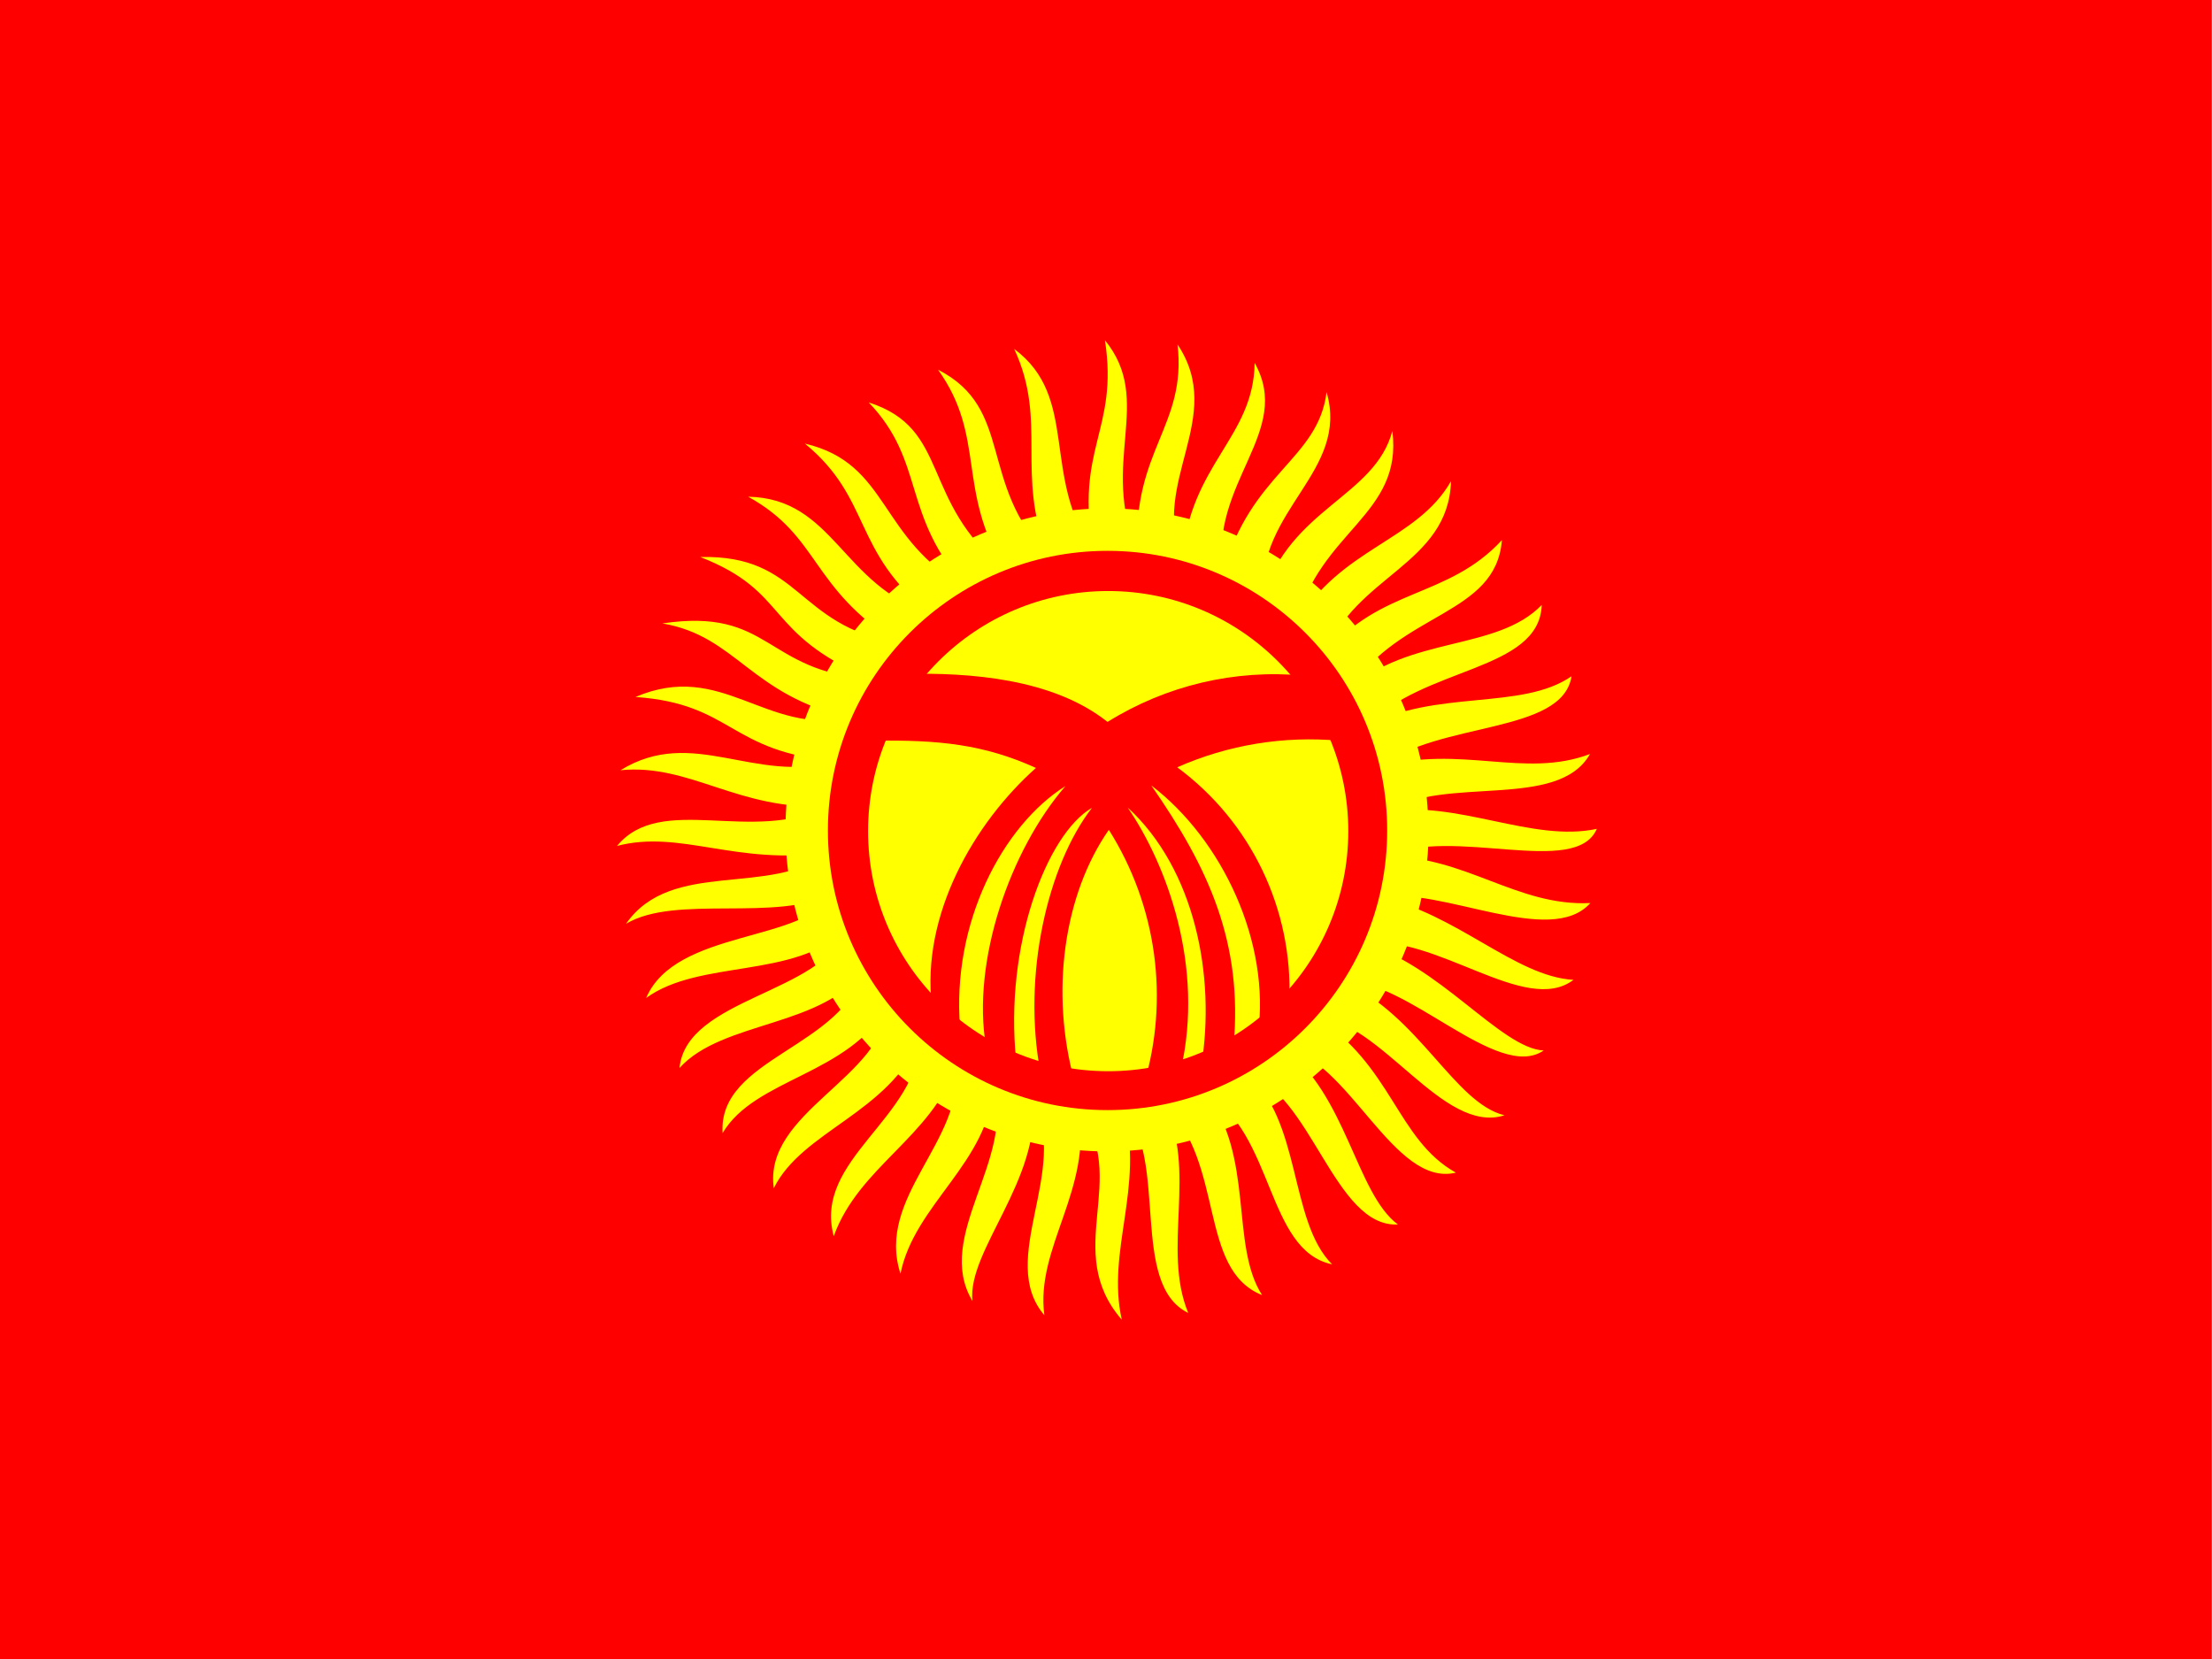
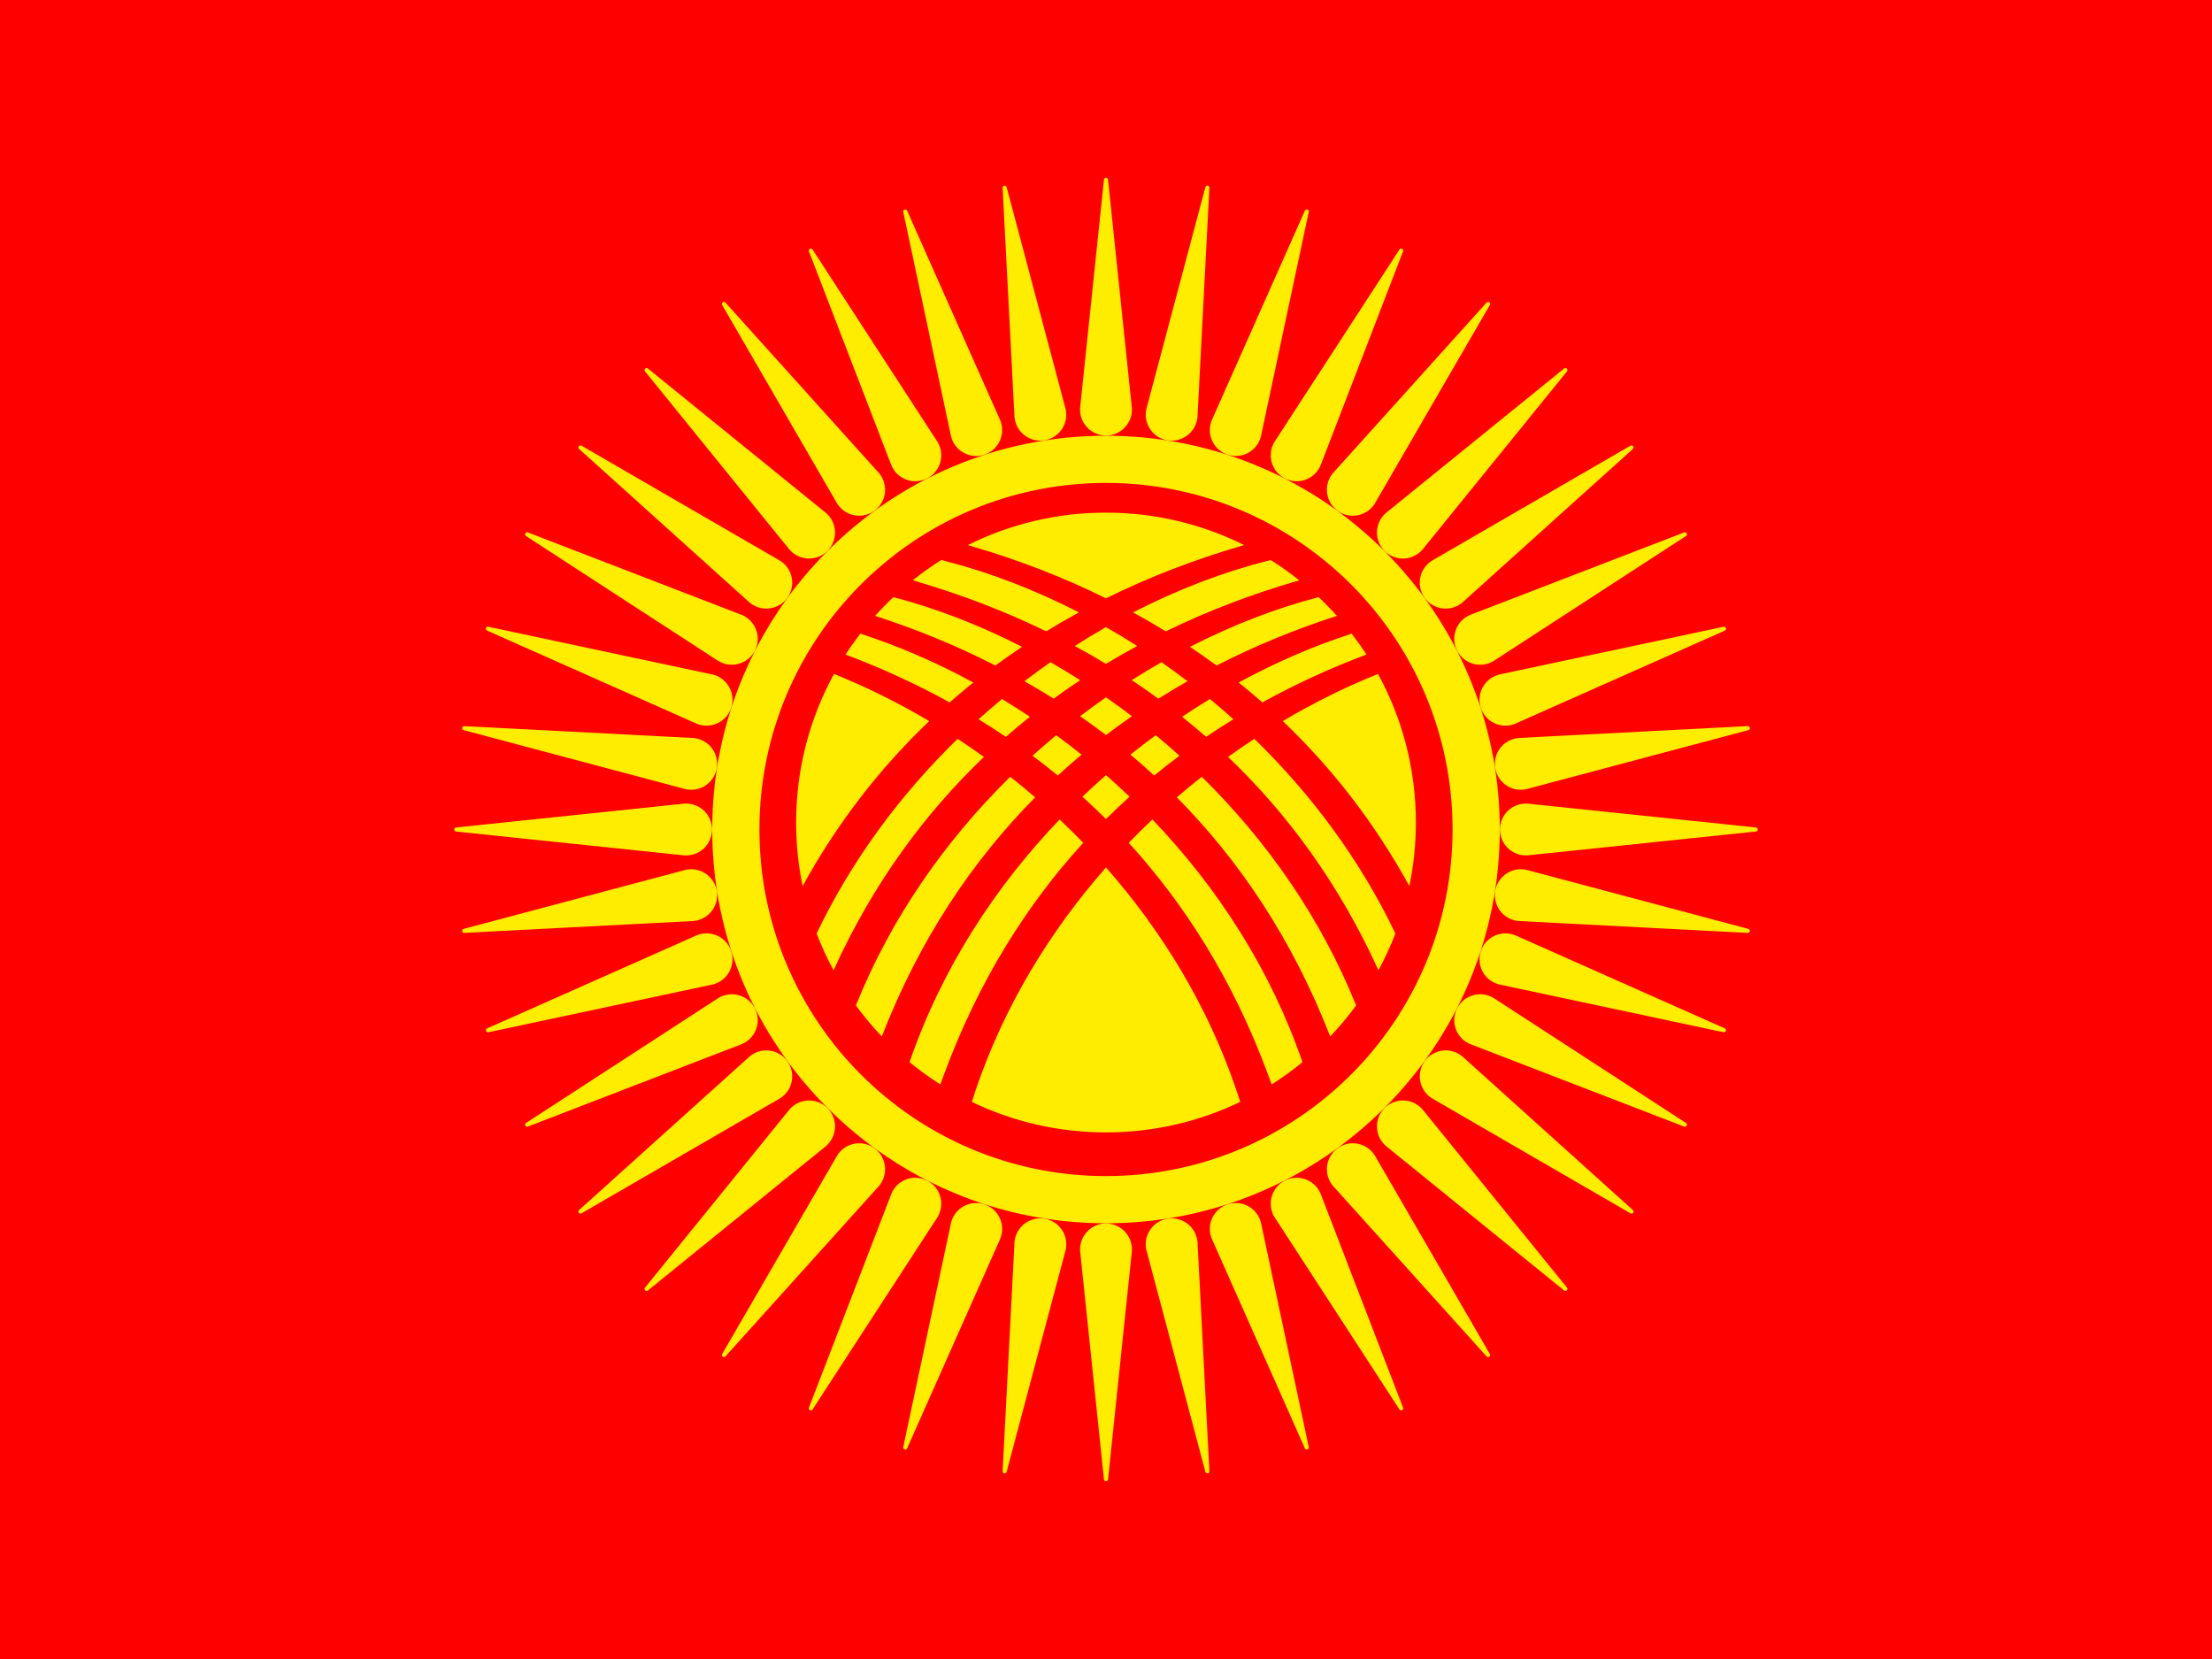
- <svg xmlns="http://www.w3.org/2000/svg" id="flag-icons-kg" viewBox="0 0 640 480">
-   <defs>
-     <clipPath id="kg-a">
-       <path fill-opacity=".7" d="M-85 0h682.7v512H-85z" />
-     </clipPath>
-   </defs>
-   <g fill-rule="evenodd" clip-path="url(#kg-a)" transform="translate(79.6)scale(.9375)">
-     <path fill="red" d="M-128 0h768.8v512H-128z" />
-     <path fill="#ff0" d="M105.5 261.1c13.6-16.6 41.9-.4 65-12.3-27.4 1.5-42.3-13.2-63.9-11.1 22.4-13.8 41.5 4.5 66.5-2.8-33.1-2.8-31.7-17.7-61.9-19.8 26.8-11.4 40 11.8 66.3 6.5-31-7.1-35-25.3-58-29.2 33.6-5 31.4 14.8 64.3 17.2-33.4-14.3-24.7-26.8-52.6-37.7 31.3-.7 29.2 21 61 26.6-27.2-17.2-23.9-32.9-46.2-45.2 26.5.5 29 27.6 56.1 36-24.1-19.1-17.8-35.3-38.6-52.4 26.4 6.2 22.5 29.6 50 44.6-20.4-22.6-12.6-38.8-30.3-57.3 25.4 8.1 15.7 30.4 42 51.6-15-24.9-5.7-40.8-20.6-61.7 23.6 12.1 12.2 34.9 34 57.5-10.3-25.5 0-41.3-10.5-63.9 20.2 15 8.2 39.3 24.5 62.5-6-32 7.8-37.2 3.5-65.2 15.3 18.8-1.8 37.6 10 65.3-1.5-31.5 15.3-38.8 12.4-64 15.1 22.6-8.5 42.3 1.4 66.5 2.5-29.8 22.1-37.6 22.4-60.8 12 21.3-14 36.7-9.8 65 8.5-31.2 29.4-35 32-56 7.1 24.6-21.4 36-19.7 63.4 8.5-27.7 34.6-31 40-51.4 3.3 26-22.4 30.7-29.7 59.5 13.5-23.5 37.2-25.4 47.8-44-.8 25.8-29.8 29.2-38.7 53.3 16.7-20.5 37.7-17 54.4-35.1-1.8 23.3-31.3 22-47 46.1 18.1-16.7 45.4-11.7 59.3-26.1-.7 20.6-36.9 19-54 37.5 21-11.6 47.8-4.8 63.2-15.5-2.8 18-41 13.8-59.3 28 25.2-7 44.7 3.7 65-4-9.9 17.5-44.6 6.4-63 17.8 22-3.7 45.2 9.6 65.1 5.3-6.5 15.2-44.6-1-65 8.5 24.4-.2 40.3 15.5 63 14.4-12.3 13.8-45.7-5.1-65.2-1.9 23.8 5 42 24.6 60 25.6-14.9 11.3-42.5-14.5-65-11.3 23.2 6.2 42.6 32.5 55.8 33.1-14.3 9.8-42.5-22.5-61.8-21.3 23.5 10.6 34.2 37.5 49.7 41.3-19.1 6.1-37.9-29.2-58.4-30.5 23.8 15 25.1 38 43.4 48.2-19.3 4.7-33-35.2-53.3-38.6 19.5 14.3 22.5 45 35.4 54.6-19.6 1-26.7-40.7-46.8-46.7 17.2 14.4 13.1 45.6 26.5 59-20.4-4.3-17.8-40.6-39.1-52.9 15.3 19.4 7.5 46.9 17.5 62.4-19.9-8-11.3-40.6-30.2-59 10.3 20.6-.8 44.6 7.4 64.5-18.2-8.9-6-47.4-19.9-62.7 6.4 23.8-5.4 43.5-.6 64.8-18.6-21.5 2.8-43.2-13.3-65.1 4.2 25.1-13.4 42.7-10.6 63.7-14.7-17.2 8-44.7-3.5-66.4 2.4 24.7-20.3 46.4-18.7 62-12-20 13.3-43.6 6.5-66.3-1.4 23.6-24.4 36.4-28.7 57.9-7.7-23.7 19.6-40.8 17.2-64.1-7.8 22.1-30 31-37.8 52.5-6.4-23.7 26-36.2 26.8-61-10 23.2-36.5 28.4-45.3 46.2-3.3-23.5 33.8-34 35.2-56.3-12 21.4-41 22.3-51 39.3-1.5-23.4 37.6-26.3 43.7-50.8-11.9 18.2-43.7 15.9-57 30.7 2.1-21.7 44.4-23 51.2-42.6-15.8 15.2-45 9-61.5 21 9.2-21.4 48.9-16.9 57.8-32.3-17.5 9.1-48.6.2-64 9.4 14-20.2 44.8-8.1 62.3-22-28.4 4.1-45.5-7.2-65.2-2z" />
-     <path fill="#ff0" d="M356 256.1a99.2 99.2 0 1 1-198.5 0 99.2 99.2 0 0 1 198.4 0z" />
-     <path fill="red" d="M343.2 256.3a86.3 86.3 0 1 1-172.6 0 86.3 86.3 0 0 1 172.6 0" />
-     <path fill="#ff0" d="M331.2 256.5a74 74 0 1 1-148.2 0 74 74 0 0 1 148.2 0" />
-     <path fill="red" d="M194 208c20.5-.5 46 1.4 62.9 14.8a97.1 97.1 0 0 1 60.5-14.3l11 20.1a101 101 0 0 0-50 8.2 85.3 85.3 0 0 1 34.6 72.1c-2.7 3.4-7 7.1-9.7 10.5 4-28.5-11-60.3-32.9-77 17.8 25.6 28.3 48.6 25.4 80.4l-10 6.4c4.6-28-2-61-22.7-80 12 17.5 23.8 49 16.4 81-3.2 1-8.2 3.7-11.4 4.6a96 96 0 0 0-10.8-78.7c-13.8 19.8-18.3 50-10.5 78-3.8-1-6.7-2.2-10.6-3.1-5.7-30 2.2-64 15.9-81.7-14 8.1-27.1 42.7-23.4 78l-9.3-4.3c-4.5-26.3 7.4-60.6 24.5-80.4-19.4 12.2-35.2 42.3-32.5 74.6-3-2.6-5.7-3.9-8.7-6.6-3.4-28.2 13-56.6 32.1-73.6-16.1-7.3-30-8.7-50-8.4 3.1-6.5 6-14.1 9.2-20.7z" />
+ <svg xmlns="http://www.w3.org/2000/svg" width="100%" height="100%" viewBox="0 0 640 480" version="1.1" xml:space="preserve" style="fill-rule:evenodd;clip-rule:evenodd;stroke-linejoin:round;stroke-miterlimit:2;">
+   <g transform="matrix(0.9375,0,0,0.9375,79.6,0)">
+     <rect x="-128" y="0" width="768.8" height="512" style="fill:rgb(255,0,0);" />
+     <g transform="matrix(1.06667,0,0,1.06667,-276.907,-64)">
+       <path d="M526.465,180.758L529.912,114.336C529.93,114.04 529.717,113.769 529.413,113.722C529.103,113.672 528.813,113.874 528.745,114.175L511.713,178.195C511.661,178.409 511.619,178.616 511.587,178.823C510.943,182.918 513.741,186.758 517.835,187.402C521.929,188.045 525.77,185.248 526.413,181.153C526.435,181.02 526.452,180.886 526.465,180.758ZM544.801,186.363L558.661,121.311C558.726,121.019 558.559,120.719 558.266,120.624C557.968,120.528 557.649,120.681 557.535,120.967L530.637,181.507C530.551,181.712 530.478,181.908 530.412,182.109C529.133,186.05 531.291,190.284 535.232,191.564C539.174,192.844 543.408,190.686 544.687,186.744C544.729,186.615 544.767,186.486 544.801,186.363ZM562.025,194.785L585.953,132.727C586.063,132.45 585.945,132.127 585.671,131.986C585.391,131.844 585.053,131.945 584.895,132.21L548.802,187.761C548.685,187.949 548.582,188.132 548.486,188.32C546.602,192.011 548.066,196.53 551.757,198.415C555.449,200.301 559.969,198.836 561.854,195.144C561.915,195.024 561.973,194.902 562.025,194.785ZM577.712,205.797L611.053,148.247C611.205,147.99 611.139,147.651 610.89,147.471C610.637,147.286 610.287,147.333 610.088,147.571L565.749,196.79C565.604,196.958 565.474,197.123 565.351,197.293C562.911,200.644 563.651,205.338 567.002,207.777C570.353,210.215 575.047,209.475 577.486,206.125C577.565,206.014 577.642,205.904 577.712,205.797ZM591.486,219.112L633.379,167.453C633.57,167.222 633.557,166.879 633.338,166.661C633.117,166.438 632.763,166.43 632.532,166.634L581.072,208.353C580.903,208.496 580.749,208.638 580.6,208.787C577.669,211.718 577.669,216.47 580.6,219.399C583.53,222.331 588.282,222.331 591.212,219.399C591.308,219.303 591.401,219.206 591.486,219.112ZM603.023,234.406L652.445,189.897C652.669,189.699 652.709,189.359 652.529,189.11C652.344,188.856 651.996,188.792 651.736,188.957L594.409,222.159C594.219,222.274 594.045,222.39 593.875,222.514C590.524,224.952 589.784,229.647 592.223,232.998C594.662,236.348 599.356,237.089 602.707,234.65C602.816,234.569 602.923,234.488 603.023,234.406ZM612.03,251.324L667.806,215.094C668.059,214.933 668.153,214.602 668.013,214.329C667.87,214.049 667.536,213.932 667.252,214.056L605.439,237.88C605.234,237.963 605.043,238.05 604.855,238.146C601.164,240.03 599.699,244.551 601.584,248.243C603.469,251.934 607.989,253.398 611.679,251.513C611.8,251.452 611.919,251.387 612.03,251.324ZM618.266,269.454L679.051,242.457C679.324,242.338 679.47,242.026 679.374,241.734C679.277,241.436 678.967,241.268 678.667,241.343L613.873,255.139C613.658,255.191 613.456,255.246 613.255,255.312C609.314,256.592 607.155,260.825 608.436,264.768C609.715,268.709 613.949,270.867 617.89,269.587C618.02,269.546 618.146,269.501 618.266,269.454ZM621.568,288.34L685.845,271.249C686.134,271.175 686.326,270.891 686.278,270.587C686.23,270.277 685.948,270.062 685.641,270.088L619.484,273.513C619.262,273.53 619.055,273.554 618.846,273.586C614.752,274.23 611.954,278.071 612.598,282.165C613.241,286.259 617.081,289.057 621.176,288.413C621.31,288.392 621.442,288.367 621.568,288.34ZM621.888,307.493L688.038,300.587C688.336,300.56 688.57,300.308 688.57,300.001C688.57,299.686 688.326,299.43 688.018,299.411L622.131,292.523C621.91,292.504 621.7,292.495 621.489,292.495C617.345,292.495 613.985,295.856 613.985,300.001C613.985,304.144 617.345,307.504 621.489,307.504C621.625,307.504 621.759,307.5 621.888,307.493ZM619.242,326.466L685.662,329.911C685.96,329.93 686.23,329.717 686.278,329.413C686.327,329.104 686.126,328.813 685.824,328.744L621.806,311.712C621.59,311.661 621.384,311.619 621.176,311.586C617.081,310.943 613.241,313.741 612.598,317.836C611.954,321.93 614.752,325.77 618.846,326.414C618.98,326.435 619.113,326.453 619.242,326.466ZM613.637,344.801L678.688,358.661C678.98,358.726 679.279,358.558 679.374,358.265C679.472,357.967 679.318,357.649 679.032,357.535L618.492,330.636C618.287,330.552 618.091,330.478 617.89,330.412C613.949,329.133 609.715,331.29 608.436,335.233C607.155,339.174 609.314,343.407 613.255,344.688C613.385,344.729 613.514,344.767 613.637,344.801ZM605.215,362.025L667.272,385.952C667.55,386.063 667.873,385.944 668.013,385.671C668.156,385.39 668.055,385.052 667.789,384.894L612.239,348.801C612.05,348.684 611.868,348.581 611.679,348.486C607.989,346.602 603.469,348.066 601.584,351.757C599.699,355.449 601.164,359.968 604.855,361.853C604.976,361.915 605.098,361.972 605.215,362.025ZM594.203,377.711L651.753,411.053C652.01,411.205 652.348,411.139 652.529,410.89C652.713,410.638 652.667,410.287 652.429,410.089L603.209,365.75C603.042,365.605 602.877,365.474 602.707,365.35C599.356,362.911 594.662,363.651 592.224,367.002C589.784,370.353 590.525,375.048 593.875,377.486C593.984,377.565 594.095,377.641 594.203,377.711ZM580.888,391.486L632.548,433.379C632.778,433.569 633.122,433.556 633.338,433.338C633.561,433.118 633.569,432.763 633.365,432.532L591.647,381.071C591.503,380.902 591.362,380.748 591.212,380.6C588.282,377.669 583.53,377.669 580.6,380.6C577.669,383.53 577.669,388.281 580.6,391.212C580.695,391.308 580.793,391.399 580.888,391.486ZM565.593,403.023L610.103,452.444C610.3,452.669 610.642,452.709 610.89,452.529C611.144,452.344 611.207,451.996 611.042,451.736L577.84,394.408C577.726,394.22 577.61,394.045 577.486,393.876C575.047,390.524 570.353,389.785 567.002,392.223C563.651,394.662 562.911,399.355 565.351,402.707C565.431,402.817 565.512,402.923 565.593,403.023ZM548.676,412.029L584.906,467.808C585.066,468.06 585.397,468.153 585.671,468.013C585.95,467.871 586.067,467.537 585.945,467.253L562.12,405.439C562.037,405.234 561.949,405.043 561.854,404.856C559.969,401.165 555.449,399.699 551.757,401.583C548.066,403.47 546.602,407.989 548.486,411.68C548.548,411.801 548.612,411.918 548.676,412.029ZM530.546,418.266L557.543,479.052C557.661,479.324 557.974,479.47 558.266,479.376C558.564,479.278 558.732,478.966 558.656,478.668L544.86,413.873C544.809,413.658 544.753,413.455 544.687,413.255C543.408,409.314 539.174,407.155 535.232,408.434C531.291,409.715 529.133,413.948 530.412,417.89C530.455,418.02 530.5,418.146 530.546,418.266ZM511.659,421.567L528.751,485.845C528.824,486.134 529.11,486.327 529.413,486.278C529.723,486.23 529.938,485.949 529.91,485.64L526.486,419.484C526.47,419.263 526.446,419.054 526.414,418.846C525.77,414.751 521.93,411.954 517.835,412.598C513.741,413.241 510.944,417.081 511.587,421.177C511.608,421.31 511.632,421.443 511.659,421.567ZM492.506,421.888L499.412,488.038C499.44,488.335 499.692,488.57 500,488.57C500.314,488.57 500.569,488.327 500.59,488.018L507.477,422.13C507.496,421.909 507.504,421.699 507.504,421.489C507.504,417.345 504.144,413.985 500,413.985C495.856,413.985 492.496,417.345 492.496,421.489C492.496,421.624 492.5,421.758 492.506,421.888ZM473.535,419.241L470.088,485.662C470.07,485.96 470.283,486.23 470.587,486.278C470.897,486.328 471.187,486.126 471.255,485.824L488.286,421.805C488.339,421.59 488.381,421.384 488.413,421.177C489.056,417.081 486.259,413.241 482.165,412.598C478.071,411.954 474.23,414.751 473.587,418.846C473.565,418.98 473.548,419.114 473.535,419.241ZM455.199,413.636L441.339,478.689C441.274,478.98 441.441,479.279 441.734,479.376C442.032,479.471 442.351,479.318 442.465,479.032L469.363,418.493C469.449,418.287 469.522,418.091 469.588,417.89C470.867,413.948 468.709,409.715 464.768,408.434C460.826,407.155 456.592,409.314 455.313,413.255C455.27,413.385 455.233,413.513 455.199,413.636ZM437.975,405.214L414.048,467.273C413.937,467.55 414.056,467.873 414.33,468.013C414.609,468.156 414.948,468.055 415.106,467.789L451.198,412.239C451.316,412.05 451.419,411.867 451.514,411.68C453.399,407.989 451.934,403.47 448.243,401.583C444.552,399.699 440.031,401.165 438.147,404.856C438.085,404.976 438.027,405.098 437.975,405.214ZM422.289,394.203L388.948,451.753C388.795,452.009 388.861,452.347 389.11,452.529C389.363,452.712 389.713,452.667 389.911,452.429L434.251,403.21C434.396,403.042 434.526,402.877 434.65,402.707C437.089,399.355 436.349,394.662 432.998,392.223C429.647,389.785 424.954,390.524 422.515,393.876C422.435,393.986 422.359,394.095 422.289,394.203ZM408.514,380.888L366.621,432.548C366.43,432.777 366.444,433.121 366.662,433.338C366.883,433.561 367.237,433.569 367.468,433.366L418.928,391.647C419.097,391.503 419.251,391.361 419.4,391.212C422.331,388.281 422.331,383.53 419.4,380.6C416.47,377.669 411.718,377.669 408.788,380.6C408.692,380.695 408.599,380.794 408.514,380.888ZM396.977,365.592L347.554,410.102C347.331,410.3 347.29,410.641 347.471,410.89C347.657,411.143 348.004,411.208 348.265,411.042L405.591,377.841C405.781,377.725 405.954,377.61 406.126,377.486C409.476,375.048 410.216,370.353 407.777,367.002C405.338,363.651 400.644,362.911 397.293,365.35C397.184,365.43 397.077,365.512 396.977,365.592ZM387.97,348.676L332.193,384.906C331.941,385.066 331.847,385.397 331.987,385.671C332.13,385.95 332.464,386.066 332.748,385.944L394.561,362.12C394.767,362.036 394.957,361.949 395.144,361.853C398.836,359.968 400.301,355.449 398.416,351.757C396.531,348.066 392.011,346.602 388.321,348.486C388.2,348.546 388.081,348.612 387.97,348.676ZM381.734,330.545L320.949,357.543C320.676,357.66 320.53,357.974 320.625,358.265C320.723,358.564 321.033,358.732 321.333,358.657L386.127,344.86C386.341,344.809 386.544,344.753 386.745,344.688C390.686,343.407 392.845,339.174 391.564,335.233C390.285,331.29 386.051,329.133 382.109,330.412C381.98,330.454 381.854,330.499 381.734,330.545ZM378.432,311.66L314.155,328.751C313.866,328.824 313.673,329.11 313.722,329.413C313.77,329.724 314.051,329.938 314.359,329.91L380.516,326.486C380.738,326.47 380.945,326.446 381.154,326.414C385.248,325.77 388.046,321.93 387.402,317.836C386.759,313.741 382.919,310.943 378.824,311.586C378.69,311.608 378.558,311.633 378.432,311.66ZM378.112,292.506L311.962,299.411C311.664,299.439 311.43,299.692 311.43,300.001C311.43,300.313 311.674,300.569 311.982,300.59L377.869,307.477C378.09,307.494 378.3,307.504 378.511,307.504C382.655,307.504 386.015,304.144 386.015,300.001C386.015,295.856 382.655,292.495 378.511,292.495C378.375,292.495 378.241,292.5 378.112,292.506ZM380.758,273.534L314.338,270.088C314.04,270.069 313.77,270.283 313.722,270.587C313.673,270.895 313.874,271.187 314.176,271.255L378.195,288.287C378.41,288.339 378.616,288.381 378.824,288.413C382.919,289.057 386.759,286.259 387.402,282.165C388.046,278.071 385.248,274.23 381.154,273.586C381.02,273.565 380.887,273.548 380.758,273.534ZM386.363,255.198L321.312,241.339C321.02,241.272 320.72,241.44 320.625,241.734C320.528,242.033 320.682,242.351 320.968,242.464L381.508,269.363C381.713,269.448 381.909,269.521 382.109,269.587C386.051,270.867 390.285,268.709 391.564,264.768C392.845,260.825 390.686,256.592 386.745,255.312C386.615,255.271 386.487,255.233 386.363,255.198ZM394.785,237.975L332.728,214.046C332.451,213.936 332.127,214.055 331.987,214.329C331.844,214.608 331.946,214.947 332.211,215.105L387.762,251.198C387.95,251.316 388.132,251.418 388.321,251.513C392.011,253.398 396.531,251.934 398.416,248.243C400.301,244.551 398.836,240.03 395.144,238.146C395.024,238.084 394.902,238.028 394.785,237.975ZM405.797,222.289L348.247,188.946C347.99,188.794 347.652,188.861 347.471,189.11C347.287,189.362 347.333,189.713 347.571,189.91L396.791,234.251C396.959,234.395 397.123,234.525 397.293,234.65C400.644,237.089 405.338,236.349 407.777,232.998C410.216,229.647 409.476,224.953 406.126,222.514C406.015,222.434 405.905,222.359 405.797,222.289ZM419.112,208.513L367.452,166.621C367.222,166.43 366.878,166.444 366.662,166.661C366.439,166.883 366.431,167.236 366.635,167.468L408.353,218.928C408.497,219.097 408.638,219.251 408.788,219.399C411.718,222.331 416.47,222.331 419.4,219.399C422.331,216.47 422.331,211.718 419.4,208.787C419.305,208.691 419.207,208.599 419.112,208.513ZM434.408,196.976L389.897,147.554C389.7,147.331 389.358,147.29 389.11,147.471C388.856,147.656 388.793,148.003 388.958,148.265L422.16,205.59C422.274,205.78 422.391,205.953 422.515,206.125C424.954,209.475 429.647,210.215 432.998,207.777C436.349,205.338 437.089,200.644 434.65,197.293C434.57,197.183 434.488,197.076 434.408,196.976ZM451.325,187.969L415.095,132.192C414.935,131.94 414.603,131.847 414.329,131.986C414.05,132.13 413.933,132.464 414.055,132.747L437.88,194.561C437.963,194.765 438.051,194.957 438.147,195.144C440.031,198.836 444.552,200.301 448.243,198.415C451.934,196.53 453.399,192.011 451.514,188.32C451.453,188.199 451.388,188.081 451.325,187.969ZM469.454,181.734L442.457,120.948C442.338,120.674 442.026,120.529 441.734,120.624C441.436,120.722 441.268,121.033 441.344,121.332L455.14,186.126C455.191,186.342 455.247,186.544 455.313,186.744C456.592,190.686 460.826,192.844 464.768,191.564C468.709,190.284 470.867,186.05 469.588,182.109C469.545,181.98 469.5,181.853 469.454,181.734ZM488.342,178.431L471.249,114.154C471.176,113.865 470.89,113.673 470.587,113.722C470.277,113.77 470.062,114.05 470.09,114.359L473.513,180.515C473.53,180.737 473.554,180.945 473.587,181.153C474.23,185.248 478.071,188.045 482.165,187.402C486.259,186.758 489.056,182.918 488.413,178.823C488.392,178.69 488.367,178.557 488.342,178.431ZM507.494,178.112L500.588,111.96C500.56,111.664 500.307,111.43 500,111.43C499.686,111.43 499.431,111.673 499.41,111.982L492.523,177.87C492.504,178.091 492.496,178.3 492.496,178.51C492.496,182.655 495.856,186.015 500,186.015C504.144,186.015 507.504,182.655 507.504,178.51C507.504,178.375 507.5,178.24 507.494,178.112ZM500,186.068C562.922,186.068 613.932,237.077 613.932,300.001C613.932,362.922 562.922,413.932 500,413.932C437.078,413.932 386.069,362.922 386.069,300.001C386.069,237.077 437.078,186.068 500,186.068ZM500,199.726C555.379,199.726 600.274,244.62 600.274,300.001C600.274,355.38 555.379,400.274 500,400.274C444.62,400.274 399.726,355.38 399.726,300.001C399.726,244.62 444.62,199.726 500,199.726ZM416.273,330.096C426.525,308.653 440.694,289.705 457.077,273.767C459.638,275.448 462.175,277.193 464.684,278.999C447.479,295.446 432.485,315.797 421.173,340.733C419.316,337.317 417.681,333.763 416.273,330.096ZM507.073,278.339C509.399,280.288 511.691,282.303 513.947,284.38C516.353,282.407 518.792,280.499 521.262,278.659C519.011,276.621 516.723,274.64 514.402,272.714C511.929,274.528 509.485,276.404 507.073,278.339ZM492.504,267.22C495.032,268.975 497.532,270.794 500,272.678C502.468,270.794 504.968,268.975 507.496,267.22C505.026,265.334 502.526,263.51 500,261.75C497.474,263.51 494.974,265.334 492.504,267.22ZM493.176,290.511C495.489,292.598 497.764,294.753 500,296.976C502.235,294.753 504.512,292.598 506.824,290.511C504.588,288.375 502.312,286.291 500,284.269C497.688,286.291 495.413,288.375 493.176,290.511ZM478.739,278.659C481.209,280.499 483.648,282.407 486.053,284.38C488.31,282.303 490.603,280.288 492.928,278.34C490.515,276.404 488.071,274.528 485.598,272.714C483.279,274.64 480.99,276.621 478.739,278.659ZM523.595,257.095C521.111,255.2 518.598,253.366 516.059,251.597C513.169,253.247 510.299,254.977 507.456,256.786C510.051,258.506 512.621,260.294 515.16,262.147C517.945,260.39 520.757,258.707 523.595,257.095ZM536.867,268.1C534.638,266.095 532.375,264.141 530.079,262.244C527.368,263.885 524.677,265.598 522.013,267.379C524.362,269.252 526.678,271.188 528.961,273.188C531.569,271.424 534.207,269.731 536.867,268.1ZM490.966,246.907C493.951,244.999 496.964,243.174 500,241.44C503.037,243.174 506.05,244.999 509.035,246.907C505.998,248.547 502.983,250.268 500,252.069C497.017,250.268 494.002,248.547 490.966,246.907ZM476.407,257.095C478.89,255.2 481.402,253.366 483.941,251.597C486.832,253.247 489.701,254.977 492.544,256.786C489.948,258.506 487.379,260.294 484.841,262.147C482.056,260.39 479.243,258.707 476.407,257.095ZM463.132,268.1C465.362,266.095 467.625,264.141 469.921,262.244C472.632,263.885 475.323,265.598 477.987,267.379C475.639,269.252 473.322,271.188 471.04,273.188C468.431,271.424 465.794,269.731 463.132,268.1ZM421.3,254.997C430.575,258.714 439.823,263.277 448.853,268.629C434.952,281.877 422.488,297.669 412.231,316.359C410.993,310.426 410.342,304.278 410.342,297.979C410.342,282.404 414.314,267.758 421.3,254.997ZM428.921,243.334C439.853,246.867 450.855,251.614 461.62,257.474C459.302,259.33 457.015,261.248 454.761,263.229C444.931,257.799 434.832,253.21 424.646,249.382C425.989,247.303 427.416,245.287 428.921,243.334ZM438.48,232.761C450.839,236.002 463.402,240.844 475.713,247.146C473.117,248.884 470.547,250.685 468.009,252.556C456.619,246.724 444.921,241.977 433.195,238.189C434.88,236.307 436.642,234.496 438.48,232.761ZM452.423,221.976C452.686,222.073 452.963,222.17 453.256,222.269C453.584,222.352 453.912,222.438 454.241,222.521C466.826,225.798 479.627,230.736 492.162,237.187C488.978,238.924 485.822,240.751 482.701,242.666C470.571,236.759 458.137,232.047 445.722,228.386C445.615,228.357 444.923,228.117 444.143,227.846C446.787,225.74 449.55,223.778 452.423,221.976ZM539.935,217.688C539.452,217.843 539.1,217.958 538.995,218C525.899,221.816 512.772,226.795 500,233.115C487.47,226.915 474.599,222.005 461.751,218.217C461.503,218.145 461.254,218.073 461.005,218C460.655,217.909 460.335,217.809 460.039,217.702C472.072,211.7 485.64,208.318 500.001,208.318C514.35,208.318 527.91,211.693 539.935,217.688ZM555.941,227.915C555.608,228.015 555.299,228.102 555.039,228.165C542.372,231.854 529.677,236.638 517.3,242.666C514.178,240.751 511.022,238.924 507.838,237.187C520.7,230.567 533.843,225.54 546.744,222.269C547.062,222.218 547.38,222.143 547.694,222.049C550.556,223.852 553.31,225.809 555.941,227.915ZM566.806,238.189C555.079,241.977 543.382,246.724 531.991,252.556C529.454,250.685 526.883,248.884 524.288,247.146C536.599,240.844 549.161,236.002 561.52,232.761C563.357,234.496 565.121,236.307 566.806,238.189ZM575.355,249.382C565.169,253.21 555.069,257.798 545.24,263.229C542.985,261.248 540.698,259.33 538.381,257.474C549.144,251.614 560.149,246.867 571.08,243.334C572.585,245.287 574.013,247.303 575.355,249.382ZM587.768,316.359C577.514,297.669 565.048,281.877 551.147,268.629C560.177,263.277 569.425,258.714 578.7,254.997C585.683,267.759 589.658,282.404 589.658,297.979C589.658,304.278 589.007,310.427 587.768,316.359ZM578.827,340.733C567.515,315.797 552.521,295.446 535.317,278.999C537.826,277.193 540.363,275.448 542.921,273.767C559.307,289.705 573.476,308.652 583.729,330.096C582.321,333.761 580.685,337.317 578.827,340.733ZM564.861,359.878C553.94,331.726 538.55,308.942 520.497,290.697C522.866,288.65 525.271,286.666 527.709,284.741C546.393,303.114 562.13,325.43 572.364,350.912C570.056,354.062 567.553,357.06 564.861,359.878ZM547.937,373.755L546.744,370.553C536.843,343.809 522.956,321.803 506.581,303.847C508.813,301.538 511.094,299.285 513.415,297.092C532.166,316.664 547.574,340.356 556.842,367.316C554.013,369.638 551.038,371.789 547.937,373.755ZM461.188,378.824L462.335,375.241C470.595,350.979 483.827,329.354 500,310.98C516.173,329.354 529.406,350.979 537.665,375.241L538.84,378.811C527.089,384.468 513.915,387.637 500.001,387.637C486.097,387.637 472.932,384.473 461.188,378.824ZM443.159,367.316C452.428,340.356 467.834,316.664 486.585,297.092C488.907,299.285 491.187,301.538 493.419,303.847C477.044,321.803 463.158,343.809 453.256,370.553L452.067,373.757C448.964,371.79 445.989,369.638 443.159,367.316ZM427.636,350.912C437.871,325.43 453.608,303.114 472.292,284.741C474.729,286.666 477.135,288.65 479.504,290.697C461.451,308.942 446.061,331.726 435.139,359.878C432.448,357.06 429.944,354.062 427.636,350.912" style="fill:rgb(255,237,0);" />
+     </g>
  </g>
</svg>
